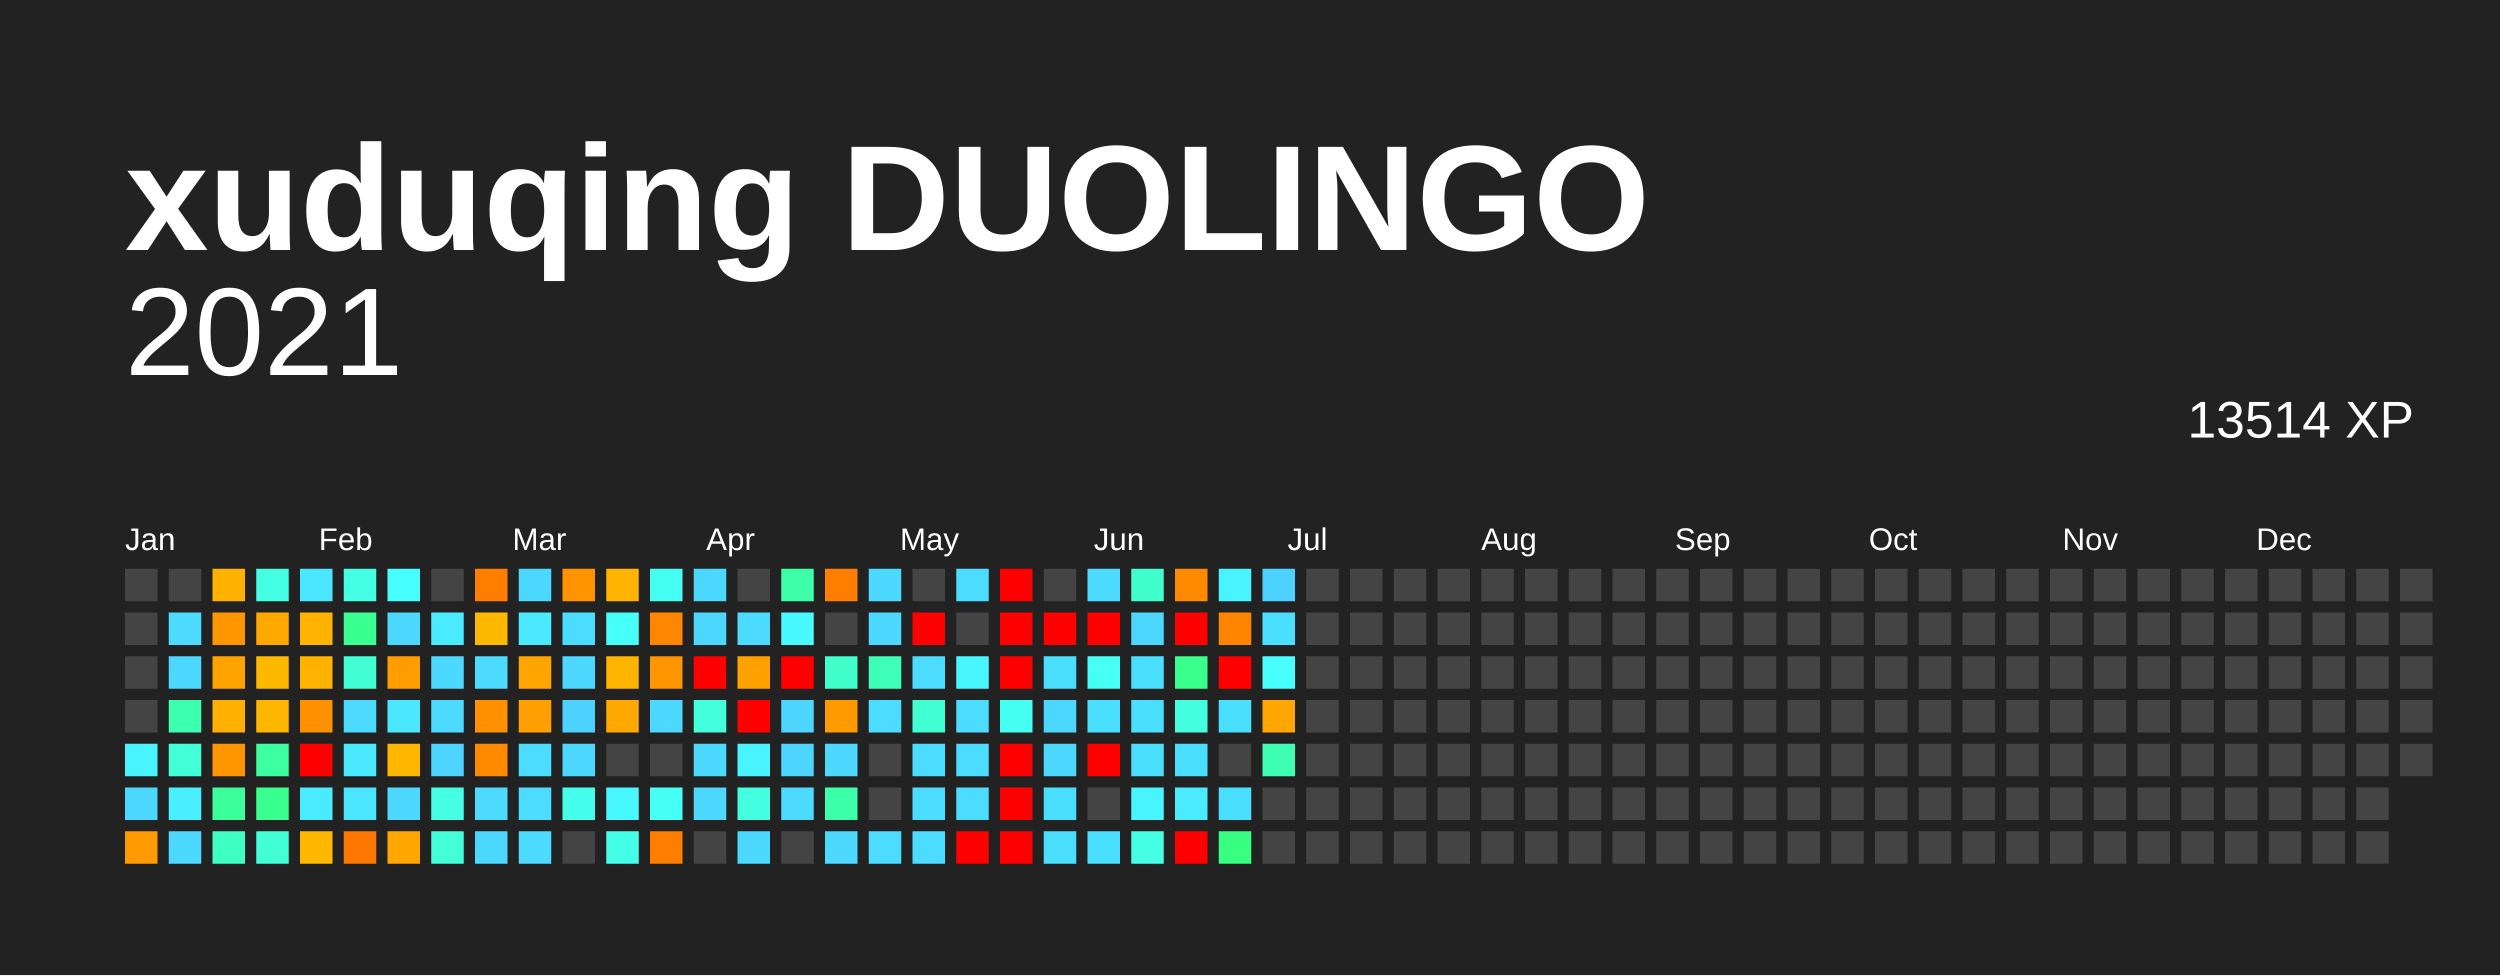
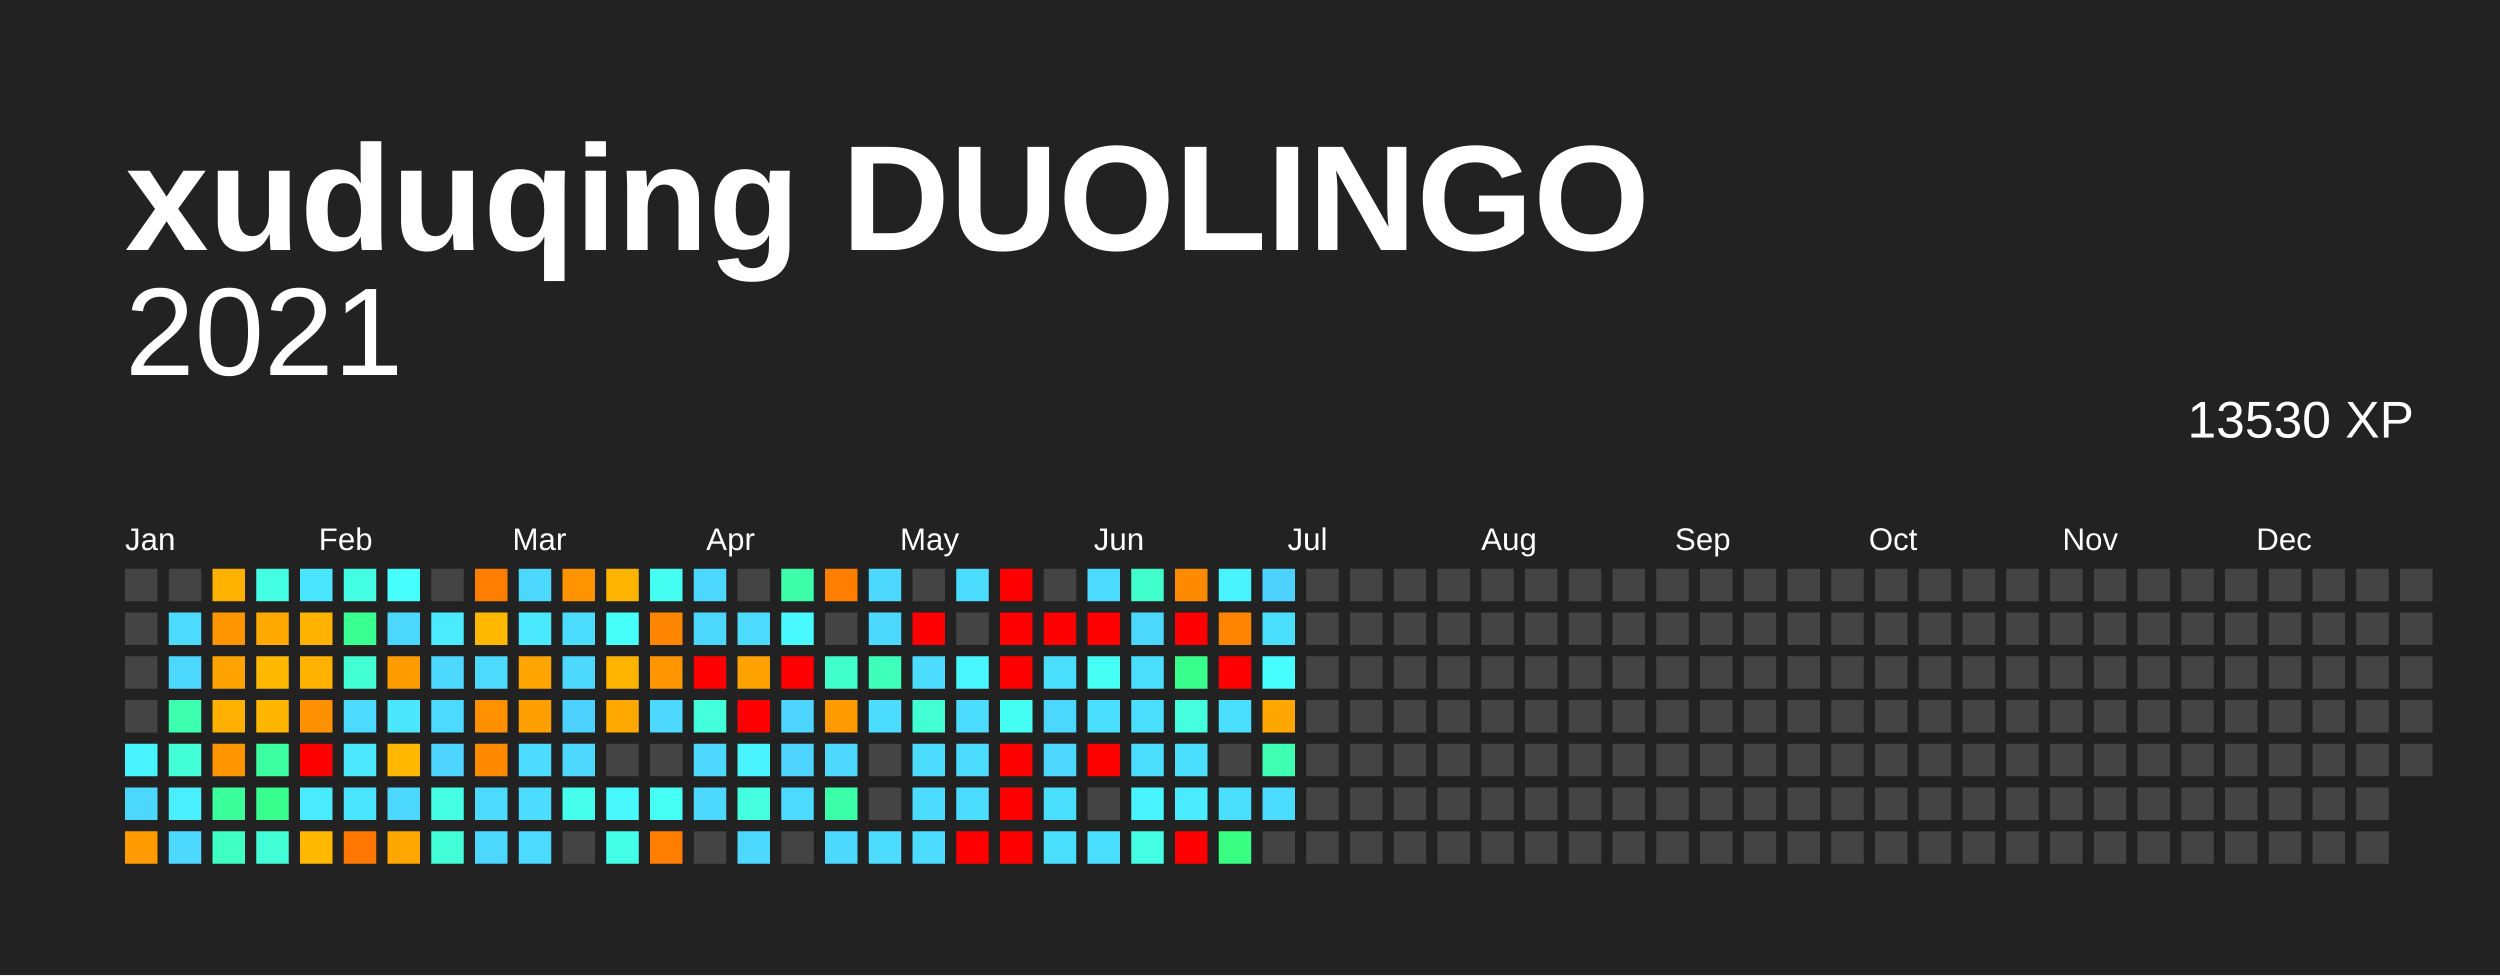
<svg xmlns="http://www.w3.org/2000/svg" baseProfile="full" height="78mm" version="1.1" viewBox="0,0,200,78" width="200mm">
  <defs />
  <rect fill="#222222" height="78" width="200" x="0" y="0" />
  <text fill="#FFFFFF" style="font-size:12px; font-family:Arial; font-weight:bold;" x="10" y="20">xuduqing DUOLINGO</text>
  <text alignment-baseline="hanging" fill="#FFFFFF" style="font-size:10.0px; font-family:Arial;" x="10" y="30">2021</text>
-   <text alignment-baseline="hanging" fill="#FFFFFF" style="font-size:4.125px; font-family:Arial;" x="175" y="35">13514 XP</text>
+   <text alignment-baseline="hanging" fill="#FFFFFF" style="font-size:4.125px; font-family:Arial;" x="175" y="35">13530 XP</text>
  <text fill="#FFFFFF" style="font-size:2.5px; font-family:Arial" x="10.0" y="44">Jan</text>
  <text fill="#FFFFFF" style="font-size:2.5px; font-family:Arial" x="25.5" y="44">Feb</text>
  <text fill="#FFFFFF" style="font-size:2.5px; font-family:Arial" x="41.0" y="44">Mar</text>
  <text fill="#FFFFFF" style="font-size:2.5px; font-family:Arial" x="56.5" y="44">Apr</text>
  <text fill="#FFFFFF" style="font-size:2.5px; font-family:Arial" x="72.0" y="44">May</text>
  <text fill="#FFFFFF" style="font-size:2.5px; font-family:Arial" x="87.5" y="44">Jun</text>
  <text fill="#FFFFFF" style="font-size:2.5px; font-family:Arial" x="103.0" y="44">Jul</text>
  <text fill="#FFFFFF" style="font-size:2.5px; font-family:Arial" x="118.5" y="44">Aug</text>
  <text fill="#FFFFFF" style="font-size:2.5px; font-family:Arial" x="134.0" y="44">Sep</text>
  <text fill="#FFFFFF" style="font-size:2.5px; font-family:Arial" x="149.5" y="44">Oct</text>
  <text fill="#FFFFFF" style="font-size:2.5px; font-family:Arial" x="165.0" y="44">Nov</text>
  <text fill="#FFFFFF" style="font-size:2.5px; font-family:Arial" x="180.5" y="44">Dec</text>
  <rect fill="#444444" height="2.6" width="2.6" x="10.0" y="45.5" />
  <rect fill="#444444" height="2.6" width="2.6" x="10.0" y="49.0" />
  <rect fill="#444444" height="2.6" width="2.6" x="10.0" y="52.5" />
  <rect fill="#444444" height="2.6" width="2.6" x="10.0" y="56.0" />
  <rect fill="#48f4ff" height="2.6" width="2.6" x="10.0" y="59.5" />
  <rect fill="#4cd7ff" height="2.6" width="2.6" x="10.0" y="63.0" />
  <rect fill="#ff9a00" height="2.6" width="2.6" x="10.0" y="66.5" />
  <rect fill="#444444" height="2.6" width="2.6" x="13.5" y="45.5" />
  <rect fill="#4cdaff" height="2.6" width="2.6" x="13.5" y="49.0" />
  <rect fill="#4cd7ff" height="2.6" width="2.6" x="13.5" y="52.5" />
  <rect fill="#3dffb0" height="2.6" width="2.6" x="13.5" y="56.0" />
  <rect fill="#42ffd7" height="2.6" width="2.6" x="13.5" y="59.5" />
  <rect fill="#49efff" height="2.6" width="2.6" x="13.5" y="63.0" />
  <rect fill="#4cd8ff" height="2.6" width="2.6" x="13.5" y="66.5" />
  <rect fill="#ffb100" height="2.6" width="2.6" x="17.0" y="45.5" />
  <rect fill="#ff9500" height="2.6" width="2.6" x="17.0" y="49.0" />
  <rect fill="#ffa300" height="2.6" width="2.6" x="17.0" y="52.5" />
  <rect fill="#ffb000" height="2.6" width="2.6" x="17.0" y="56.0" />
  <rect fill="#ff9600" height="2.6" width="2.6" x="17.0" y="59.5" />
  <rect fill="#3bff9b" height="2.6" width="2.6" x="17.0" y="63.0" />
  <rect fill="#40ffc3" height="2.6" width="2.6" x="17.0" y="66.5" />
  <rect fill="#44ffe3" height="2.6" width="2.6" x="20.5" y="45.5" />
  <rect fill="#ffa900" height="2.6" width="2.6" x="20.5" y="49.0" />
  <rect fill="#ffb800" height="2.6" width="2.6" x="20.5" y="52.5" />
  <rect fill="#ffb600" height="2.6" width="2.6" x="20.5" y="56.0" />
  <rect fill="#3cffa1" height="2.6" width="2.6" x="20.5" y="59.5" />
  <rect fill="#39ff8e" height="2.6" width="2.6" x="20.5" y="63.0" />
  <rect fill="#42ffd5" height="2.6" width="2.6" x="20.5" y="66.5" />
  <rect fill="#4ae5ff" height="2.6" width="2.6" x="24.0" y="45.5" />
  <rect fill="#ffb300" height="2.6" width="2.6" x="24.0" y="49.0" />
  <rect fill="#ffb300" height="2.6" width="2.6" x="24.0" y="52.5" />
  <rect fill="#ff9100" height="2.6" width="2.6" x="24.0" y="56.0" />
  <rect fill="red" height="2.6" width="2.6" x="24.0" y="59.5" />
  <rect fill="#4aeaff" height="2.6" width="2.6" x="24.0" y="63.0" />
  <rect fill="#ffb800" height="2.6" width="2.6" x="24.0" y="66.5" />
  <rect fill="#44ffe3" height="2.6" width="2.6" x="27.5" y="45.5" />
  <rect fill="#3aff91" height="2.6" width="2.6" x="27.5" y="49.0" />
  <rect fill="#42ffd3" height="2.6" width="2.6" x="27.5" y="52.5" />
  <rect fill="#4cdaff" height="2.6" width="2.6" x="27.5" y="56.0" />
  <rect fill="#4ae9ff" height="2.6" width="2.6" x="27.5" y="59.5" />
  <rect fill="#4ae5ff" height="2.6" width="2.6" x="27.5" y="63.0" />
  <rect fill="#ff7700" height="2.6" width="2.6" x="27.5" y="66.5" />
  <rect fill="#47ffff" height="2.6" width="2.6" x="31.0" y="45.5" />
  <rect fill="#4cd7ff" height="2.6" width="2.6" x="31.0" y="49.0" />
  <rect fill="#ff9d00" height="2.6" width="2.6" x="31.0" y="52.5" />
  <rect fill="#4ae7ff" height="2.6" width="2.6" x="31.0" y="56.0" />
  <rect fill="#ffb700" height="2.6" width="2.6" x="31.0" y="59.5" />
  <rect fill="#4cd8ff" height="2.6" width="2.6" x="31.0" y="63.0" />
  <rect fill="#ffa700" height="2.6" width="2.6" x="31.0" y="66.5" />
  <rect fill="#444444" height="2.6" width="2.6" x="34.5" y="45.5" />
  <rect fill="#4aeaff" height="2.6" width="2.6" x="34.5" y="49.0" />
  <rect fill="#4cd8ff" height="2.6" width="2.6" x="34.5" y="52.5" />
  <rect fill="#4cdaff" height="2.6" width="2.6" x="34.5" y="56.0" />
  <rect fill="#4dd5ff" height="2.6" width="2.6" x="34.5" y="59.5" />
  <rect fill="#44ffe3" height="2.6" width="2.6" x="34.5" y="63.0" />
  <rect fill="#42ffd9" height="2.6" width="2.6" x="34.5" y="66.5" />
  <rect fill="#ff7e00" height="2.6" width="2.6" x="38.0" y="45.5" />
  <rect fill="#ffb800" height="2.6" width="2.6" x="38.0" y="49.0" />
  <rect fill="#4cdaff" height="2.6" width="2.6" x="38.0" y="52.5" />
  <rect fill="#ff9000" height="2.6" width="2.6" x="38.0" y="56.0" />
  <rect fill="#ff8a00" height="2.6" width="2.6" x="38.0" y="59.5" />
  <rect fill="#4cdaff" height="2.6" width="2.6" x="38.0" y="63.0" />
  <rect fill="#4cd7ff" height="2.6" width="2.6" x="38.0" y="66.5" />
  <rect fill="#4cd7ff" height="2.6" width="2.6" x="41.5" y="45.5" />
  <rect fill="#4ae9ff" height="2.6" width="2.6" x="41.5" y="49.0" />
  <rect fill="#ffa400" height="2.6" width="2.6" x="41.5" y="52.5" />
  <rect fill="#ffa000" height="2.6" width="2.6" x="41.5" y="56.0" />
  <rect fill="#4cdcff" height="2.6" width="2.6" x="41.5" y="59.5" />
  <rect fill="#4cdcff" height="2.6" width="2.6" x="41.5" y="63.0" />
  <rect fill="#4cdaff" height="2.6" width="2.6" x="41.5" y="66.5" />
  <rect fill="#ff9400" height="2.6" width="2.6" x="45.0" y="45.5" />
  <rect fill="#4cdcff" height="2.6" width="2.6" x="45.0" y="49.0" />
  <rect fill="#4cd8ff" height="2.6" width="2.6" x="45.0" y="52.5" />
  <rect fill="#4dd2ff" height="2.6" width="2.6" x="45.0" y="56.0" />
  <rect fill="#4cd8ff" height="2.6" width="2.6" x="45.0" y="59.5" />
  <rect fill="#45ffec" height="2.6" width="2.6" x="45.0" y="63.0" />
  <rect fill="#444444" height="2.6" width="2.6" x="45.0" y="66.5" />
  <rect fill="#ffb400" height="2.6" width="2.6" x="48.5" y="45.5" />
  <rect fill="#46fff8" height="2.6" width="2.6" x="48.5" y="49.0" />
  <rect fill="#ffb500" height="2.6" width="2.6" x="48.5" y="52.5" />
  <rect fill="#ffa900" height="2.6" width="2.6" x="48.5" y="56.0" />
  <rect fill="#444444" height="2.6" width="2.6" x="48.5" y="59.5" />
  <rect fill="#48f8ff" height="2.6" width="2.6" x="48.5" y="63.0" />
  <rect fill="#44ffe7" height="2.6" width="2.6" x="48.5" y="66.5" />
  <rect fill="#46fff3" height="2.6" width="2.6" x="52.0" y="45.5" />
  <rect fill="#ff8600" height="2.6" width="2.6" x="52.0" y="49.0" />
  <rect fill="#ff9500" height="2.6" width="2.6" x="52.0" y="52.5" />
  <rect fill="#4cd8ff" height="2.6" width="2.6" x="52.0" y="56.0" />
  <rect fill="#444444" height="2.6" width="2.6" x="52.0" y="59.5" />
  <rect fill="#46fff5" height="2.6" width="2.6" x="52.0" y="63.0" />
  <rect fill="#ff7e00" height="2.6" width="2.6" x="52.0" y="66.5" />
  <rect fill="#4cd7ff" height="2.6" width="2.6" x="55.5" y="45.5" />
  <rect fill="#4cd7ff" height="2.6" width="2.6" x="55.5" y="49.0" />
  <rect fill="red" height="2.6" width="2.6" x="55.5" y="52.5" />
  <rect fill="#43ffdc" height="2.6" width="2.6" x="55.5" y="56.0" />
  <rect fill="#4cd8ff" height="2.6" width="2.6" x="55.5" y="59.5" />
  <rect fill="#4cd8ff" height="2.6" width="2.6" x="55.5" y="63.0" />
  <rect fill="#444444" height="2.6" width="2.6" x="55.5" y="66.5" />
  <rect fill="#444444" height="2.6" width="2.6" x="59.0" y="45.5" />
  <rect fill="#4cdaff" height="2.6" width="2.6" x="59.0" y="49.0" />
  <rect fill="#ffa200" height="2.6" width="2.6" x="59.0" y="52.5" />
  <rect fill="red" height="2.6" width="2.6" x="59.0" y="56.0" />
  <rect fill="#49f3ff" height="2.6" width="2.6" x="59.0" y="59.5" />
  <rect fill="#43ffe0" height="2.6" width="2.6" x="59.0" y="63.0" />
  <rect fill="#4cd8ff" height="2.6" width="2.6" x="59.0" y="66.5" />
  <rect fill="#3cffa7" height="2.6" width="2.6" x="62.5" y="45.5" />
  <rect fill="#48faff" height="2.6" width="2.6" x="62.5" y="49.0" />
  <rect fill="red" height="2.6" width="2.6" x="62.5" y="52.5" />
  <rect fill="#4dd5ff" height="2.6" width="2.6" x="62.5" y="56.0" />
  <rect fill="#4dd5ff" height="2.6" width="2.6" x="62.5" y="59.5" />
  <rect fill="#4cdaff" height="2.6" width="2.6" x="62.5" y="63.0" />
  <rect fill="#444444" height="2.6" width="2.6" x="62.5" y="66.5" />
  <rect fill="#ff7e00" height="2.6" width="2.6" x="66.0" y="45.5" />
  <rect fill="#444444" height="2.6" width="2.6" x="66.0" y="49.0" />
  <rect fill="#40ffca" height="2.6" width="2.6" x="66.0" y="52.5" />
  <rect fill="#ff9a00" height="2.6" width="2.6" x="66.0" y="56.0" />
  <rect fill="#4cd8ff" height="2.6" width="2.6" x="66.0" y="59.5" />
  <rect fill="#3cffa9" height="2.6" width="2.6" x="66.0" y="63.0" />
  <rect fill="#4cd8ff" height="2.6" width="2.6" x="66.0" y="66.5" />
  <rect fill="#4cd8ff" height="2.6" width="2.6" x="69.5" y="45.5" />
  <rect fill="#4cd8ff" height="2.6" width="2.6" x="69.5" y="49.0" />
  <rect fill="#3effba" height="2.6" width="2.6" x="69.5" y="52.5" />
  <rect fill="#4cdcff" height="2.6" width="2.6" x="69.5" y="56.0" />
  <rect fill="#444444" height="2.6" width="2.6" x="69.5" y="59.5" />
  <rect fill="#444444" height="2.6" width="2.6" x="69.5" y="63.0" />
  <rect fill="#4cdcff" height="2.6" width="2.6" x="69.5" y="66.5" />
  <rect fill="#444444" height="2.6" width="2.6" x="73.0" y="45.5" />
  <rect fill="red" height="2.6" width="2.6" x="73.0" y="49.0" />
  <rect fill="#4cdcff" height="2.6" width="2.6" x="73.0" y="52.5" />
  <rect fill="#41ffd2" height="2.6" width="2.6" x="73.0" y="56.0" />
  <rect fill="#4cdcff" height="2.6" width="2.6" x="73.0" y="59.5" />
  <rect fill="#4cdcff" height="2.6" width="2.6" x="73.0" y="63.0" />
  <rect fill="#4cdcff" height="2.6" width="2.6" x="73.0" y="66.5" />
  <rect fill="#4cdcff" height="2.6" width="2.6" x="76.5" y="45.5" />
  <rect fill="#444444" height="2.6" width="2.6" x="76.5" y="49.0" />
  <rect fill="#48f6ff" height="2.6" width="2.6" x="76.5" y="52.5" />
  <rect fill="#4cdcff" height="2.6" width="2.6" x="76.5" y="56.0" />
  <rect fill="#4cdcff" height="2.6" width="2.6" x="76.5" y="59.5" />
  <rect fill="#4cdcff" height="2.6" width="2.6" x="76.5" y="63.0" />
  <rect fill="red" height="2.6" width="2.6" x="76.5" y="66.5" />
  <rect fill="red" height="2.6" width="2.6" x="80.0" y="45.5" />
  <rect fill="red" height="2.6" width="2.6" x="80.0" y="49.0" />
  <rect fill="red" height="2.6" width="2.6" x="80.0" y="52.5" />
  <rect fill="#45fff2" height="2.6" width="2.6" x="80.0" y="56.0" />
  <rect fill="red" height="2.6" width="2.6" x="80.0" y="59.5" />
  <rect fill="red" height="2.6" width="2.6" x="80.0" y="63.0" />
  <rect fill="red" height="2.6" width="2.6" x="80.0" y="66.5" />
  <rect fill="#444444" height="2.6" width="2.6" x="83.5" y="45.5" />
  <rect fill="red" height="2.6" width="2.6" x="83.5" y="49.0" />
  <rect fill="#4bdfff" height="2.6" width="2.6" x="83.5" y="52.5" />
  <rect fill="#4cd7ff" height="2.6" width="2.6" x="83.5" y="56.0" />
  <rect fill="#4cd8ff" height="2.6" width="2.6" x="83.5" y="59.5" />
  <rect fill="#4bdfff" height="2.6" width="2.6" x="83.5" y="63.0" />
  <rect fill="#4bdfff" height="2.6" width="2.6" x="83.5" y="66.5" />
  <rect fill="#4cdaff" height="2.6" width="2.6" x="87.0" y="45.5" />
  <rect fill="red" height="2.6" width="2.6" x="87.0" y="49.0" />
  <rect fill="#46fff5" height="2.6" width="2.6" x="87.0" y="52.5" />
  <rect fill="#4bdfff" height="2.6" width="2.6" x="87.0" y="56.0" />
  <rect fill="red" height="2.6" width="2.6" x="87.0" y="59.5" />
  <rect fill="#444444" height="2.6" width="2.6" x="87.0" y="63.0" />
  <rect fill="#4bdfff" height="2.6" width="2.6" x="87.0" y="66.5" />
  <rect fill="#41ffcc" height="2.6" width="2.6" x="90.5" y="45.5" />
  <rect fill="#4cd7ff" height="2.6" width="2.6" x="90.5" y="49.0" />
  <rect fill="#4bdfff" height="2.6" width="2.6" x="90.5" y="52.5" />
  <rect fill="#4bdfff" height="2.6" width="2.6" x="90.5" y="56.0" />
  <rect fill="#4bdfff" height="2.6" width="2.6" x="90.5" y="59.5" />
  <rect fill="#48f4ff" height="2.6" width="2.6" x="90.5" y="63.0" />
  <rect fill="#44ffe3" height="2.6" width="2.6" x="90.5" y="66.5" />
  <rect fill="#ff8a00" height="2.6" width="2.6" x="94.0" y="45.5" />
  <rect fill="red" height="2.6" width="2.6" x="94.0" y="49.0" />
  <rect fill="#39ff8c" height="2.6" width="2.6" x="94.0" y="52.5" />
  <rect fill="#43ffde" height="2.6" width="2.6" x="94.0" y="56.0" />
  <rect fill="#4bdfff" height="2.6" width="2.6" x="94.0" y="59.5" />
  <rect fill="#4aeaff" height="2.6" width="2.6" x="94.0" y="63.0" />
  <rect fill="red" height="2.6" width="2.6" x="94.0" y="66.5" />
  <rect fill="#49f3ff" height="2.6" width="2.6" x="97.5" y="45.5" />
  <rect fill="#ff8500" height="2.6" width="2.6" x="97.5" y="49.0" />
  <rect fill="red" height="2.6" width="2.6" x="97.5" y="52.5" />
  <rect fill="#4bdfff" height="2.6" width="2.6" x="97.5" y="56.0" />
  <rect fill="#444444" height="2.6" width="2.6" x="97.5" y="59.5" />
  <rect fill="#4bdfff" height="2.6" width="2.6" x="97.5" y="63.0" />
  <rect fill="#38ff82" height="2.6" width="2.6" x="97.5" y="66.5" />
  <rect fill="#4dd2ff" height="2.6" width="2.6" x="101.0" y="45.5" />
  <rect fill="#4bdfff" height="2.6" width="2.6" x="101.0" y="49.0" />
  <rect fill="#47fffe" height="2.6" width="2.6" x="101.0" y="52.5" />
  <rect fill="#ffa600" height="2.6" width="2.6" x="101.0" y="56.0" />
  <rect fill="#3effb2" height="2.6" width="2.6" x="101.0" y="59.5" />
-   <rect fill="#444444" height="2.6" width="2.6" x="101.0" y="63.0" />
+   <rect fill="#4cdcff" height="2.6" width="2.6" x="101.0" y="63.0" />
  <rect fill="#444444" height="2.6" width="2.6" x="101.0" y="66.5" />
  <rect fill="#444444" height="2.6" width="2.6" x="104.5" y="45.5" />
  <rect fill="#444444" height="2.6" width="2.6" x="104.5" y="49.0" />
  <rect fill="#444444" height="2.6" width="2.6" x="104.5" y="52.5" />
  <rect fill="#444444" height="2.6" width="2.6" x="104.5" y="56.0" />
  <rect fill="#444444" height="2.6" width="2.6" x="104.5" y="59.5" />
  <rect fill="#444444" height="2.6" width="2.6" x="104.5" y="63.0" />
  <rect fill="#444444" height="2.6" width="2.6" x="104.5" y="66.5" />
  <rect fill="#444444" height="2.6" width="2.6" x="108.0" y="45.5" />
  <rect fill="#444444" height="2.6" width="2.6" x="108.0" y="49.0" />
  <rect fill="#444444" height="2.6" width="2.6" x="108.0" y="52.5" />
  <rect fill="#444444" height="2.6" width="2.6" x="108.0" y="56.0" />
  <rect fill="#444444" height="2.6" width="2.6" x="108.0" y="59.5" />
  <rect fill="#444444" height="2.6" width="2.6" x="108.0" y="63.0" />
  <rect fill="#444444" height="2.6" width="2.6" x="108.0" y="66.5" />
  <rect fill="#444444" height="2.6" width="2.6" x="111.5" y="45.5" />
  <rect fill="#444444" height="2.6" width="2.6" x="111.5" y="49.0" />
  <rect fill="#444444" height="2.6" width="2.6" x="111.5" y="52.5" />
  <rect fill="#444444" height="2.6" width="2.6" x="111.5" y="56.0" />
  <rect fill="#444444" height="2.6" width="2.6" x="111.5" y="59.5" />
  <rect fill="#444444" height="2.6" width="2.6" x="111.5" y="63.0" />
  <rect fill="#444444" height="2.6" width="2.6" x="111.5" y="66.5" />
  <rect fill="#444444" height="2.6" width="2.6" x="115.0" y="45.5" />
  <rect fill="#444444" height="2.6" width="2.6" x="115.0" y="49.0" />
  <rect fill="#444444" height="2.6" width="2.6" x="115.0" y="52.5" />
  <rect fill="#444444" height="2.6" width="2.6" x="115.0" y="56.0" />
  <rect fill="#444444" height="2.6" width="2.6" x="115.0" y="59.5" />
  <rect fill="#444444" height="2.6" width="2.6" x="115.0" y="63.0" />
  <rect fill="#444444" height="2.6" width="2.6" x="115.0" y="66.5" />
  <rect fill="#444444" height="2.6" width="2.6" x="118.5" y="45.5" />
  <rect fill="#444444" height="2.6" width="2.6" x="118.5" y="49.0" />
  <rect fill="#444444" height="2.6" width="2.6" x="118.5" y="52.5" />
  <rect fill="#444444" height="2.6" width="2.6" x="118.5" y="56.0" />
  <rect fill="#444444" height="2.6" width="2.6" x="118.5" y="59.5" />
  <rect fill="#444444" height="2.6" width="2.6" x="118.5" y="63.0" />
  <rect fill="#444444" height="2.6" width="2.6" x="118.5" y="66.5" />
  <rect fill="#444444" height="2.6" width="2.6" x="122.0" y="45.5" />
  <rect fill="#444444" height="2.6" width="2.6" x="122.0" y="49.0" />
  <rect fill="#444444" height="2.6" width="2.6" x="122.0" y="52.5" />
  <rect fill="#444444" height="2.6" width="2.6" x="122.0" y="56.0" />
  <rect fill="#444444" height="2.6" width="2.6" x="122.0" y="59.5" />
  <rect fill="#444444" height="2.6" width="2.6" x="122.0" y="63.0" />
  <rect fill="#444444" height="2.6" width="2.6" x="122.0" y="66.5" />
  <rect fill="#444444" height="2.6" width="2.6" x="125.5" y="45.5" />
  <rect fill="#444444" height="2.6" width="2.6" x="125.5" y="49.0" />
  <rect fill="#444444" height="2.6" width="2.6" x="125.5" y="52.5" />
  <rect fill="#444444" height="2.6" width="2.6" x="125.5" y="56.0" />
  <rect fill="#444444" height="2.6" width="2.6" x="125.5" y="59.5" />
  <rect fill="#444444" height="2.6" width="2.6" x="125.5" y="63.0" />
  <rect fill="#444444" height="2.6" width="2.6" x="125.5" y="66.5" />
  <rect fill="#444444" height="2.6" width="2.6" x="129.0" y="45.5" />
  <rect fill="#444444" height="2.6" width="2.6" x="129.0" y="49.0" />
  <rect fill="#444444" height="2.6" width="2.6" x="129.0" y="52.5" />
  <rect fill="#444444" height="2.6" width="2.6" x="129.0" y="56.0" />
  <rect fill="#444444" height="2.6" width="2.6" x="129.0" y="59.5" />
  <rect fill="#444444" height="2.6" width="2.6" x="129.0" y="63.0" />
  <rect fill="#444444" height="2.6" width="2.6" x="129.0" y="66.5" />
  <rect fill="#444444" height="2.6" width="2.6" x="132.5" y="45.5" />
  <rect fill="#444444" height="2.6" width="2.6" x="132.5" y="49.0" />
  <rect fill="#444444" height="2.6" width="2.6" x="132.5" y="52.5" />
  <rect fill="#444444" height="2.6" width="2.6" x="132.5" y="56.0" />
  <rect fill="#444444" height="2.6" width="2.6" x="132.5" y="59.5" />
  <rect fill="#444444" height="2.6" width="2.6" x="132.5" y="63.0" />
  <rect fill="#444444" height="2.6" width="2.6" x="132.5" y="66.5" />
  <rect fill="#444444" height="2.6" width="2.6" x="136.0" y="45.5" />
  <rect fill="#444444" height="2.6" width="2.6" x="136.0" y="49.0" />
  <rect fill="#444444" height="2.6" width="2.6" x="136.0" y="52.5" />
  <rect fill="#444444" height="2.6" width="2.6" x="136.0" y="56.0" />
  <rect fill="#444444" height="2.6" width="2.6" x="136.0" y="59.5" />
  <rect fill="#444444" height="2.6" width="2.6" x="136.0" y="63.0" />
  <rect fill="#444444" height="2.6" width="2.6" x="136.0" y="66.5" />
  <rect fill="#444444" height="2.6" width="2.6" x="139.5" y="45.5" />
  <rect fill="#444444" height="2.6" width="2.6" x="139.5" y="49.0" />
  <rect fill="#444444" height="2.6" width="2.6" x="139.5" y="52.5" />
  <rect fill="#444444" height="2.6" width="2.6" x="139.5" y="56.0" />
  <rect fill="#444444" height="2.6" width="2.6" x="139.5" y="59.5" />
  <rect fill="#444444" height="2.6" width="2.6" x="139.5" y="63.0" />
  <rect fill="#444444" height="2.6" width="2.6" x="139.5" y="66.5" />
  <rect fill="#444444" height="2.6" width="2.6" x="143.0" y="45.5" />
  <rect fill="#444444" height="2.6" width="2.6" x="143.0" y="49.0" />
  <rect fill="#444444" height="2.6" width="2.6" x="143.0" y="52.5" />
  <rect fill="#444444" height="2.6" width="2.6" x="143.0" y="56.0" />
  <rect fill="#444444" height="2.6" width="2.6" x="143.0" y="59.5" />
  <rect fill="#444444" height="2.6" width="2.6" x="143.0" y="63.0" />
  <rect fill="#444444" height="2.6" width="2.6" x="143.0" y="66.5" />
  <rect fill="#444444" height="2.6" width="2.6" x="146.5" y="45.5" />
  <rect fill="#444444" height="2.6" width="2.6" x="146.5" y="49.0" />
  <rect fill="#444444" height="2.6" width="2.6" x="146.5" y="52.5" />
  <rect fill="#444444" height="2.6" width="2.6" x="146.5" y="56.0" />
  <rect fill="#444444" height="2.6" width="2.6" x="146.5" y="59.5" />
  <rect fill="#444444" height="2.6" width="2.6" x="146.5" y="63.0" />
  <rect fill="#444444" height="2.6" width="2.6" x="146.5" y="66.5" />
  <rect fill="#444444" height="2.6" width="2.6" x="150.0" y="45.5" />
  <rect fill="#444444" height="2.6" width="2.6" x="150.0" y="49.0" />
  <rect fill="#444444" height="2.6" width="2.6" x="150.0" y="52.5" />
  <rect fill="#444444" height="2.6" width="2.6" x="150.0" y="56.0" />
  <rect fill="#444444" height="2.6" width="2.6" x="150.0" y="59.5" />
  <rect fill="#444444" height="2.6" width="2.6" x="150.0" y="63.0" />
  <rect fill="#444444" height="2.6" width="2.6" x="150.0" y="66.5" />
  <rect fill="#444444" height="2.6" width="2.6" x="153.5" y="45.5" />
  <rect fill="#444444" height="2.6" width="2.6" x="153.5" y="49.0" />
  <rect fill="#444444" height="2.6" width="2.6" x="153.5" y="52.5" />
  <rect fill="#444444" height="2.6" width="2.6" x="153.5" y="56.0" />
  <rect fill="#444444" height="2.6" width="2.6" x="153.5" y="59.5" />
  <rect fill="#444444" height="2.6" width="2.6" x="153.5" y="63.0" />
  <rect fill="#444444" height="2.6" width="2.6" x="153.5" y="66.5" />
  <rect fill="#444444" height="2.6" width="2.6" x="157.0" y="45.5" />
  <rect fill="#444444" height="2.6" width="2.6" x="157.0" y="49.0" />
  <rect fill="#444444" height="2.6" width="2.6" x="157.0" y="52.5" />
  <rect fill="#444444" height="2.6" width="2.6" x="157.0" y="56.0" />
  <rect fill="#444444" height="2.6" width="2.6" x="157.0" y="59.5" />
  <rect fill="#444444" height="2.6" width="2.6" x="157.0" y="63.0" />
  <rect fill="#444444" height="2.6" width="2.6" x="157.0" y="66.5" />
  <rect fill="#444444" height="2.6" width="2.6" x="160.5" y="45.5" />
  <rect fill="#444444" height="2.6" width="2.6" x="160.5" y="49.0" />
  <rect fill="#444444" height="2.6" width="2.6" x="160.5" y="52.5" />
  <rect fill="#444444" height="2.6" width="2.6" x="160.5" y="56.0" />
  <rect fill="#444444" height="2.6" width="2.6" x="160.5" y="59.5" />
  <rect fill="#444444" height="2.6" width="2.6" x="160.5" y="63.0" />
  <rect fill="#444444" height="2.6" width="2.6" x="160.5" y="66.5" />
  <rect fill="#444444" height="2.6" width="2.6" x="164.0" y="45.5" />
  <rect fill="#444444" height="2.6" width="2.6" x="164.0" y="49.0" />
  <rect fill="#444444" height="2.6" width="2.6" x="164.0" y="52.5" />
  <rect fill="#444444" height="2.6" width="2.6" x="164.0" y="56.0" />
  <rect fill="#444444" height="2.6" width="2.6" x="164.0" y="59.5" />
  <rect fill="#444444" height="2.6" width="2.6" x="164.0" y="63.0" />
  <rect fill="#444444" height="2.6" width="2.6" x="164.0" y="66.5" />
  <rect fill="#444444" height="2.6" width="2.6" x="167.5" y="45.5" />
  <rect fill="#444444" height="2.6" width="2.6" x="167.5" y="49.0" />
  <rect fill="#444444" height="2.6" width="2.6" x="167.5" y="52.5" />
  <rect fill="#444444" height="2.6" width="2.6" x="167.5" y="56.0" />
  <rect fill="#444444" height="2.6" width="2.6" x="167.5" y="59.5" />
  <rect fill="#444444" height="2.6" width="2.6" x="167.5" y="63.0" />
  <rect fill="#444444" height="2.6" width="2.6" x="167.5" y="66.5" />
  <rect fill="#444444" height="2.6" width="2.6" x="171.0" y="45.5" />
  <rect fill="#444444" height="2.6" width="2.6" x="171.0" y="49.0" />
  <rect fill="#444444" height="2.6" width="2.6" x="171.0" y="52.5" />
  <rect fill="#444444" height="2.6" width="2.6" x="171.0" y="56.0" />
  <rect fill="#444444" height="2.6" width="2.6" x="171.0" y="59.5" />
  <rect fill="#444444" height="2.6" width="2.6" x="171.0" y="63.0" />
  <rect fill="#444444" height="2.6" width="2.6" x="171.0" y="66.5" />
  <rect fill="#444444" height="2.6" width="2.6" x="174.5" y="45.5" />
  <rect fill="#444444" height="2.6" width="2.6" x="174.5" y="49.0" />
  <rect fill="#444444" height="2.6" width="2.6" x="174.5" y="52.5" />
  <rect fill="#444444" height="2.6" width="2.6" x="174.5" y="56.0" />
  <rect fill="#444444" height="2.6" width="2.6" x="174.5" y="59.5" />
  <rect fill="#444444" height="2.6" width="2.6" x="174.5" y="63.0" />
  <rect fill="#444444" height="2.6" width="2.6" x="174.5" y="66.5" />
  <rect fill="#444444" height="2.6" width="2.6" x="178.0" y="45.5" />
  <rect fill="#444444" height="2.6" width="2.6" x="178.0" y="49.0" />
  <rect fill="#444444" height="2.6" width="2.6" x="178.0" y="52.5" />
  <rect fill="#444444" height="2.6" width="2.6" x="178.0" y="56.0" />
  <rect fill="#444444" height="2.6" width="2.6" x="178.0" y="59.5" />
  <rect fill="#444444" height="2.6" width="2.6" x="178.0" y="63.0" />
  <rect fill="#444444" height="2.6" width="2.6" x="178.0" y="66.5" />
  <rect fill="#444444" height="2.6" width="2.6" x="181.5" y="45.5" />
  <rect fill="#444444" height="2.6" width="2.6" x="181.5" y="49.0" />
  <rect fill="#444444" height="2.6" width="2.6" x="181.5" y="52.5" />
  <rect fill="#444444" height="2.6" width="2.6" x="181.5" y="56.0" />
  <rect fill="#444444" height="2.6" width="2.6" x="181.5" y="59.5" />
  <rect fill="#444444" height="2.6" width="2.6" x="181.5" y="63.0" />
  <rect fill="#444444" height="2.6" width="2.6" x="181.5" y="66.5" />
  <rect fill="#444444" height="2.6" width="2.6" x="185.0" y="45.5" />
  <rect fill="#444444" height="2.6" width="2.6" x="185.0" y="49.0" />
  <rect fill="#444444" height="2.6" width="2.6" x="185.0" y="52.5" />
  <rect fill="#444444" height="2.6" width="2.6" x="185.0" y="56.0" />
  <rect fill="#444444" height="2.6" width="2.6" x="185.0" y="59.5" />
  <rect fill="#444444" height="2.6" width="2.6" x="185.0" y="63.0" />
  <rect fill="#444444" height="2.6" width="2.6" x="185.0" y="66.5" />
  <rect fill="#444444" height="2.6" width="2.6" x="188.5" y="45.5" />
  <rect fill="#444444" height="2.6" width="2.6" x="188.5" y="49.0" />
  <rect fill="#444444" height="2.6" width="2.6" x="188.5" y="52.5" />
  <rect fill="#444444" height="2.6" width="2.6" x="188.5" y="56.0" />
  <rect fill="#444444" height="2.6" width="2.6" x="188.5" y="59.5" />
  <rect fill="#444444" height="2.6" width="2.6" x="188.5" y="63.0" />
  <rect fill="#444444" height="2.6" width="2.6" x="188.5" y="66.5" />
  <rect fill="#444444" height="2.6" width="2.6" x="192.0" y="45.5" />
  <rect fill="#444444" height="2.6" width="2.6" x="192.0" y="49.0" />
  <rect fill="#444444" height="2.6" width="2.6" x="192.0" y="52.5" />
  <rect fill="#444444" height="2.6" width="2.6" x="192.0" y="56.0" />
  <rect fill="#444444" height="2.6" width="2.6" x="192.0" y="59.5" />
</svg>
